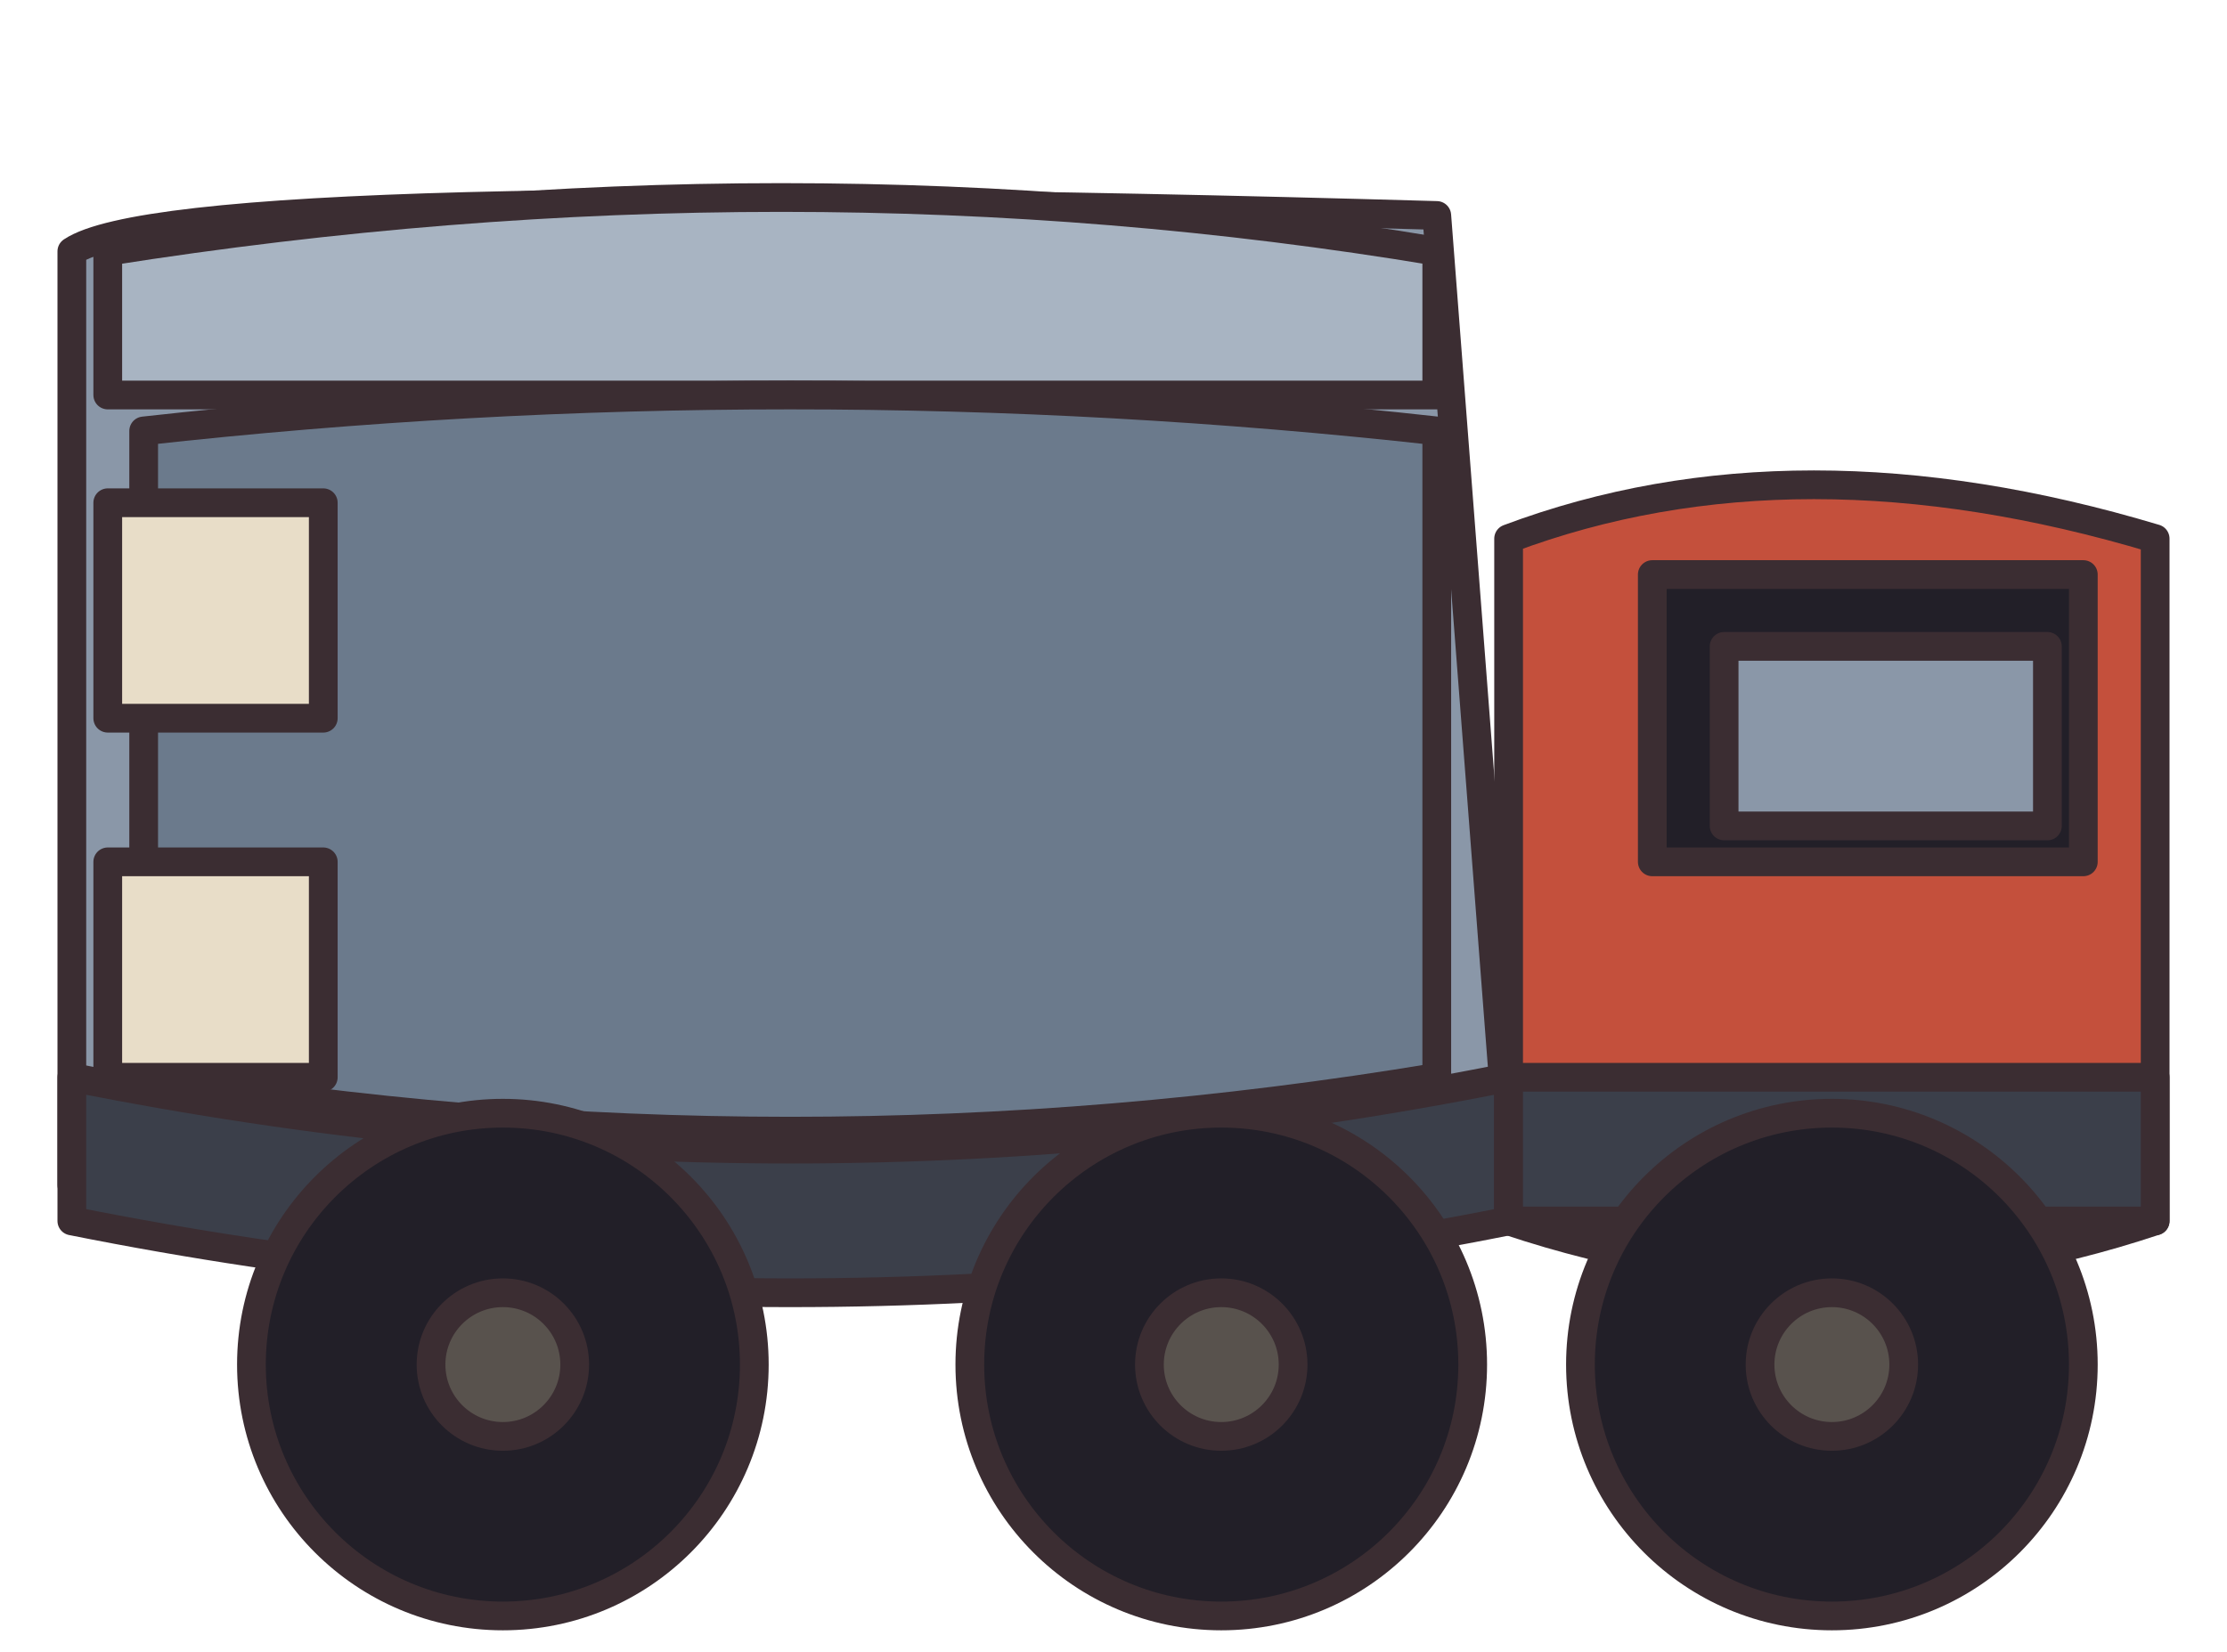
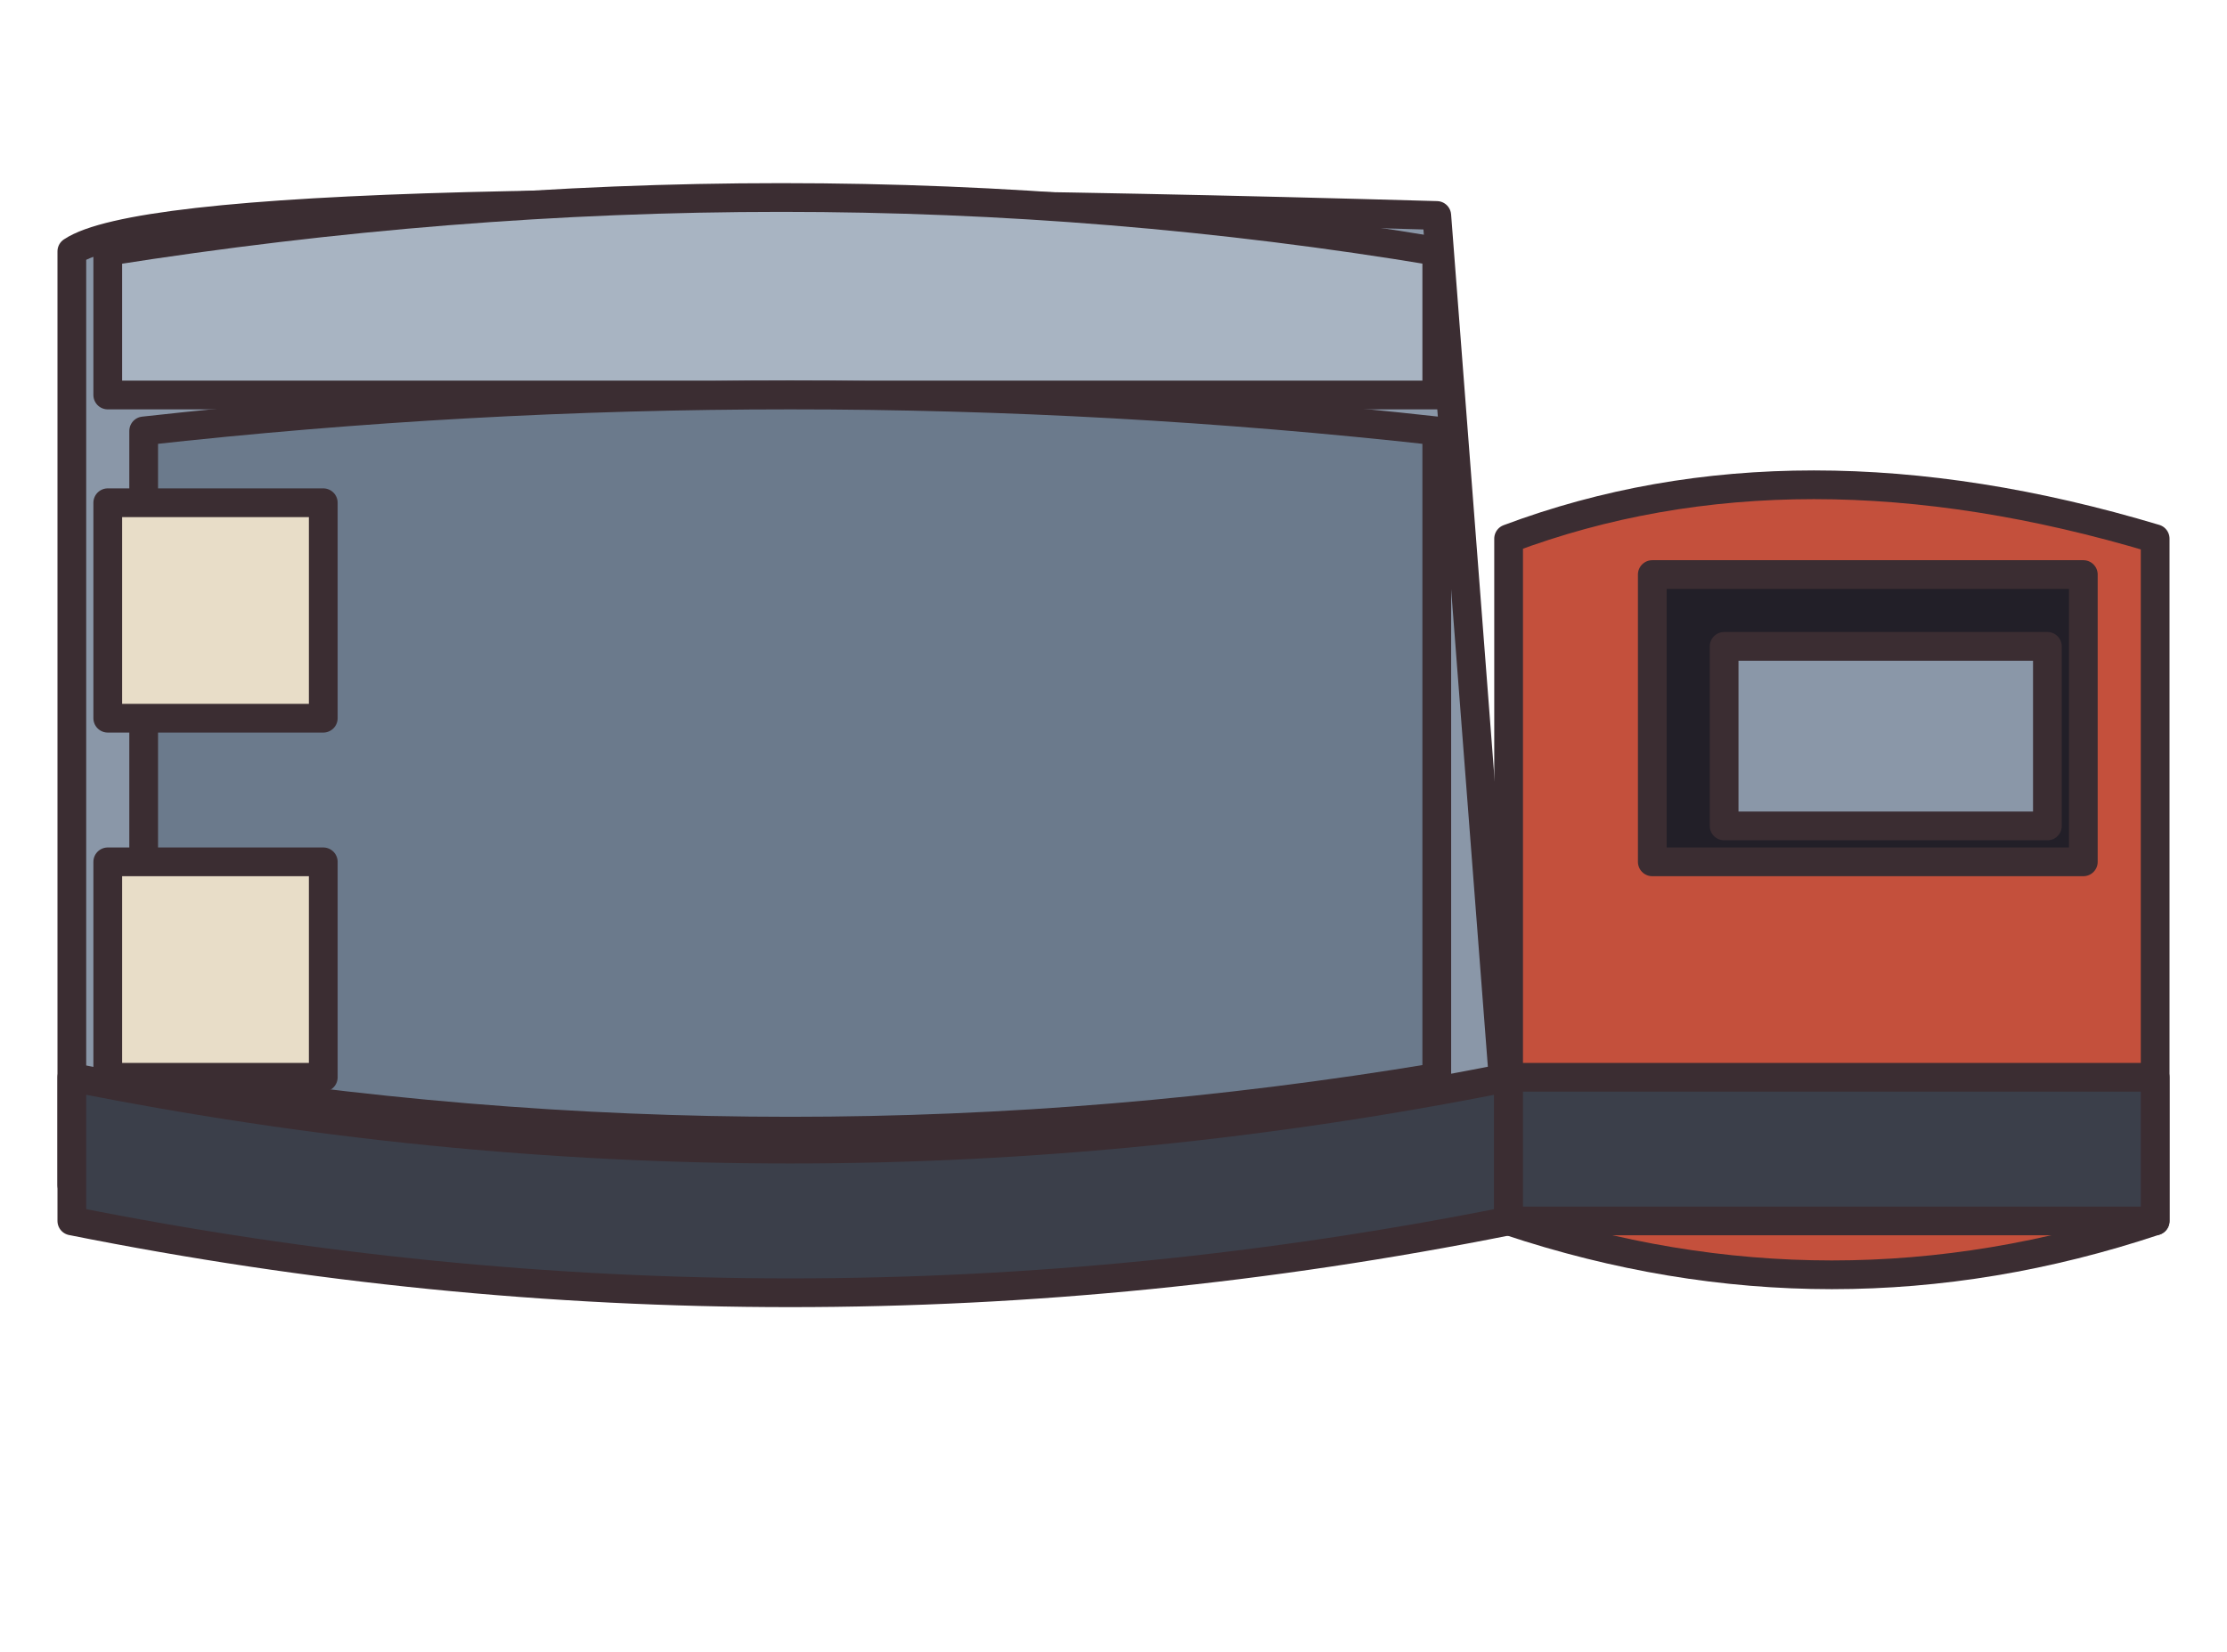
<svg xmlns="http://www.w3.org/2000/svg" width="62" height="46" viewBox="0 0 62 46" shape-rendering="geometricPrecision" stroke="#3b2d32" stroke-width="0.8" stroke-linejoin="round" stroke-linecap="round">
  <path d="M2 7 Q5 5 40 6 L42 32 Q21 36 2 33 Z" fill="#8a97a8" />
  <path d="M3 7 Q22 4 40 7 L40 11 L3 11 Z" fill="#a8b4c2" />
  <path d="M4 12 Q22 10 40 12 L40 30 Q22 33 4 30 Z" fill="#6b7a8c" />
  <path d="M2 30 Q22 34 42 30 L42 34 Q22 38 2 34 Z" fill="#3b3f4a" />
  <rect x="3" y="14" width="6" height="6" fill="#e8ddc8" />
  <rect x="3" y="24" width="6" height="6" fill="#e8ddc8" />
  <path d="M42 15 Q50 12 60 15 L60 34 Q51 37 42 34 Z" fill="#c4503c" />
  <rect x="46" y="16" width="12" height="8" fill="#221f28" />
  <rect x="48" y="18" width="9" height="5" fill="#8a97a8" />
  <rect x="42" y="30" width="18" height="4" fill="#3b3f4a" />
-   <circle cx="14" cy="38" r="7" fill="#221f28" />
-   <circle cx="34" cy="38" r="7" fill="#221f28" />
-   <circle cx="51" cy="38" r="7" fill="#221f28" />
-   <circle cx="14" cy="38" r="2" fill="#58524d" />
-   <circle cx="34" cy="38" r="2" fill="#58524d" />
-   <circle cx="51" cy="38" r="2" fill="#58524d" />
</svg>
